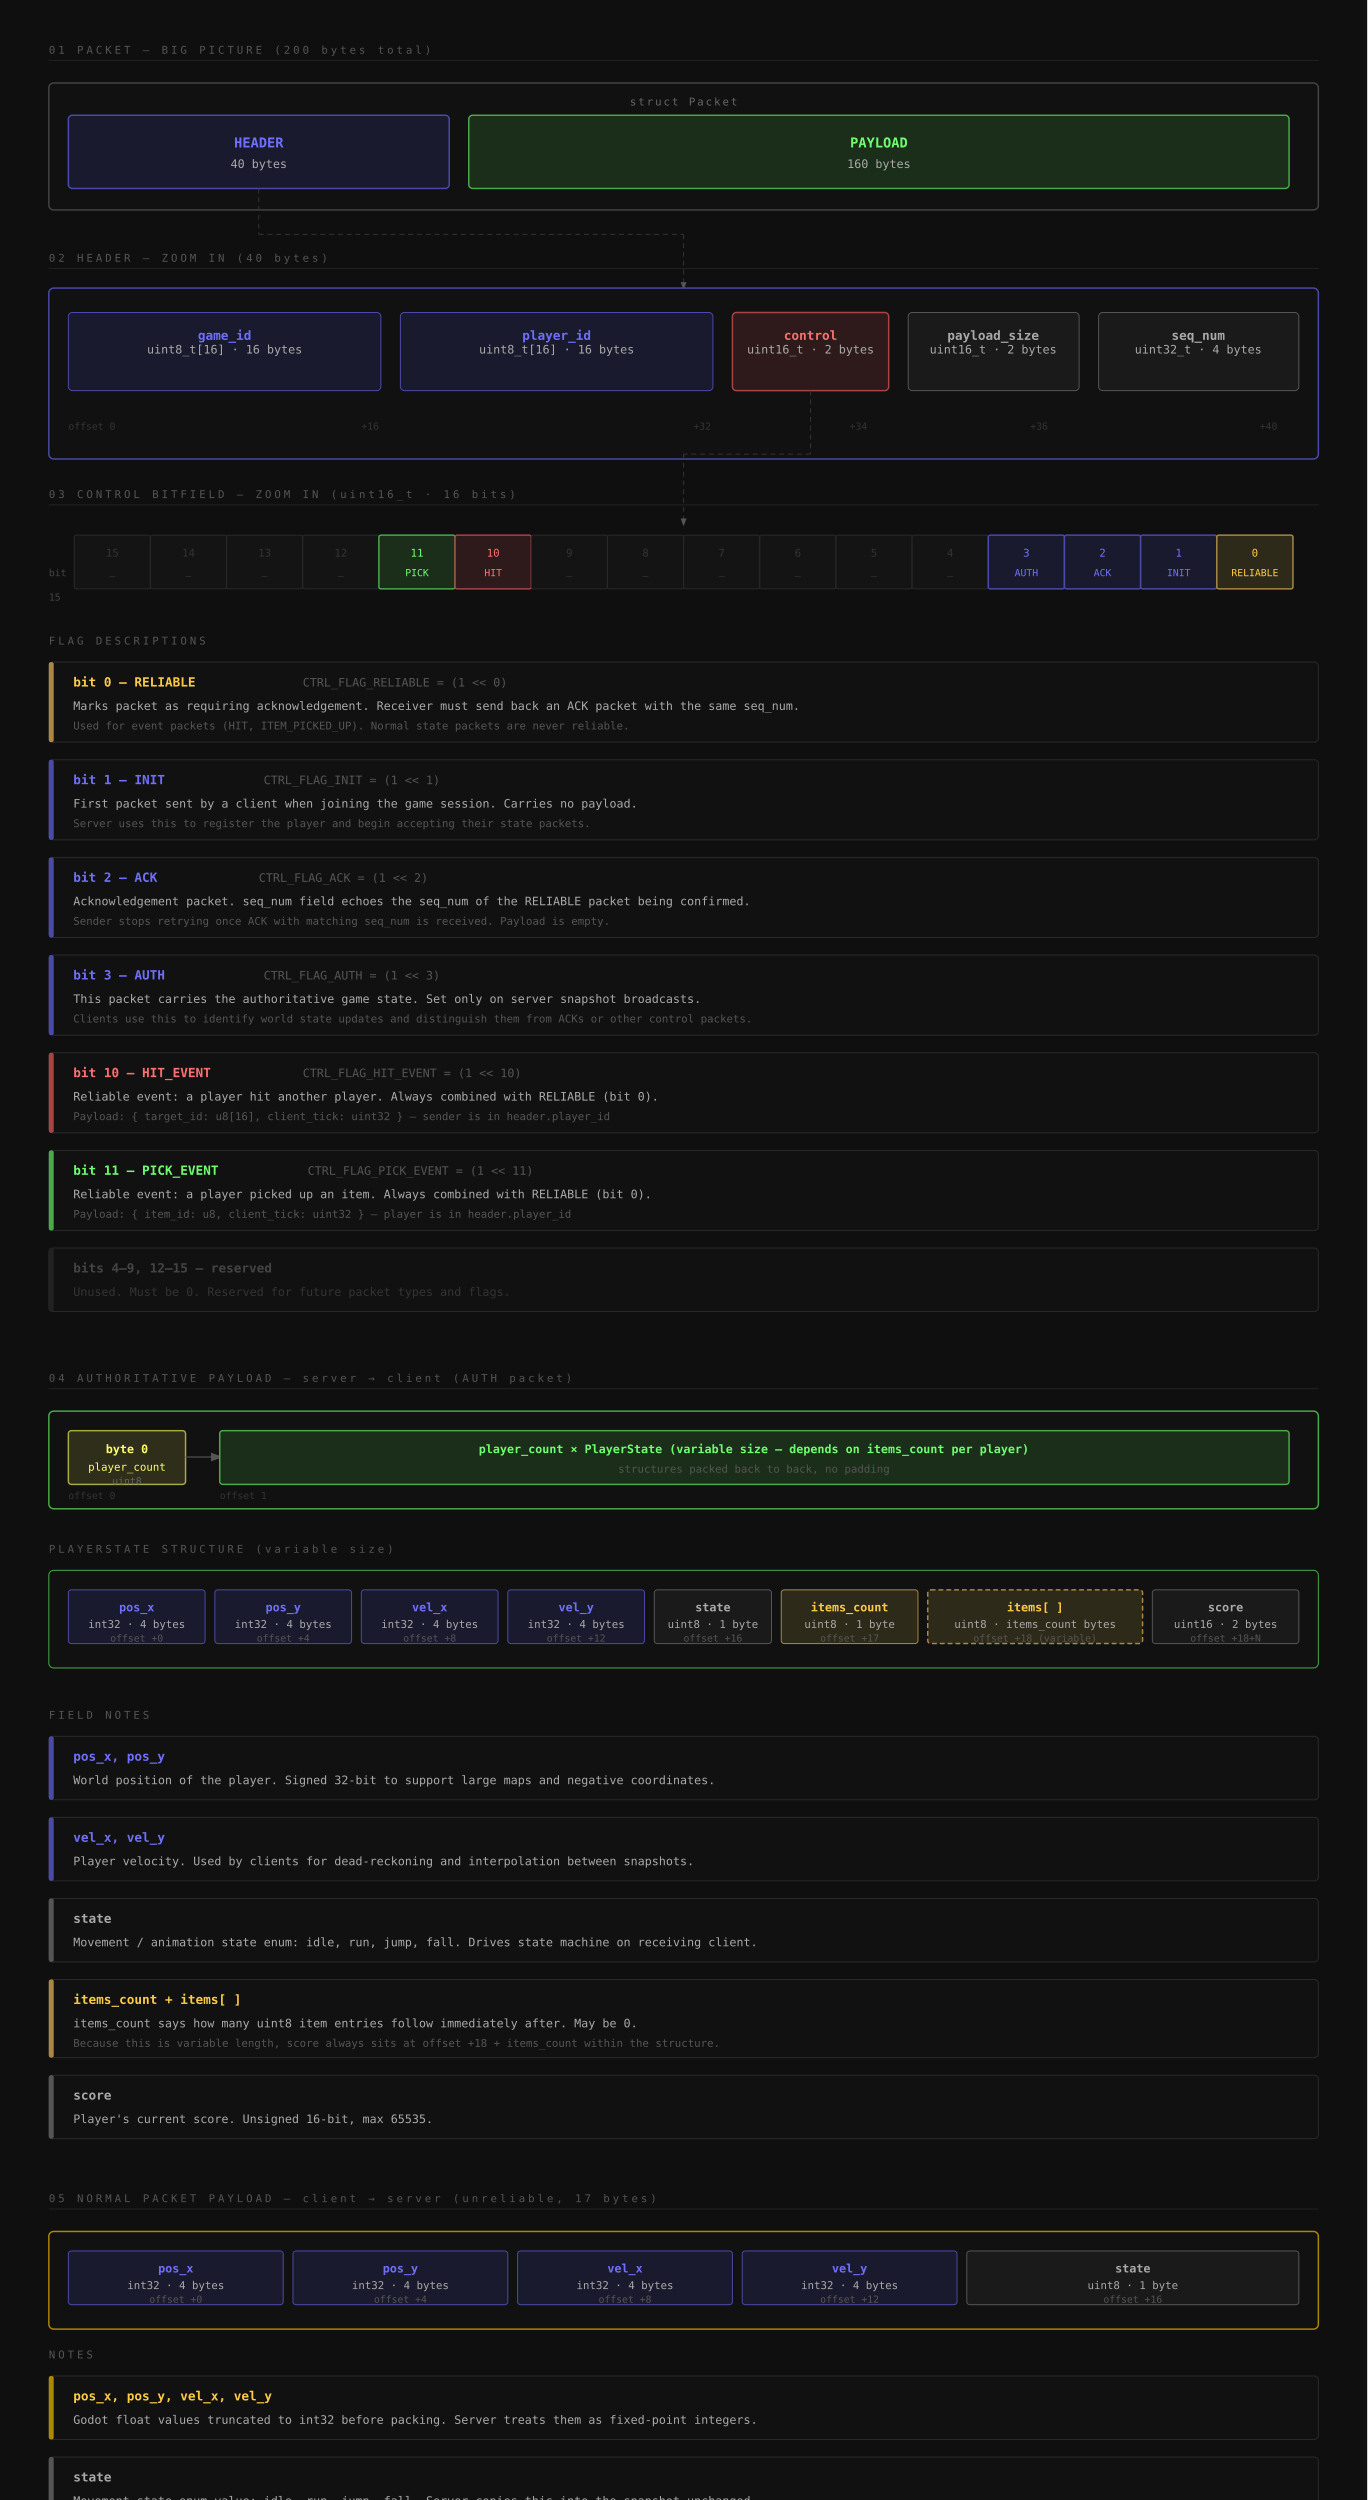
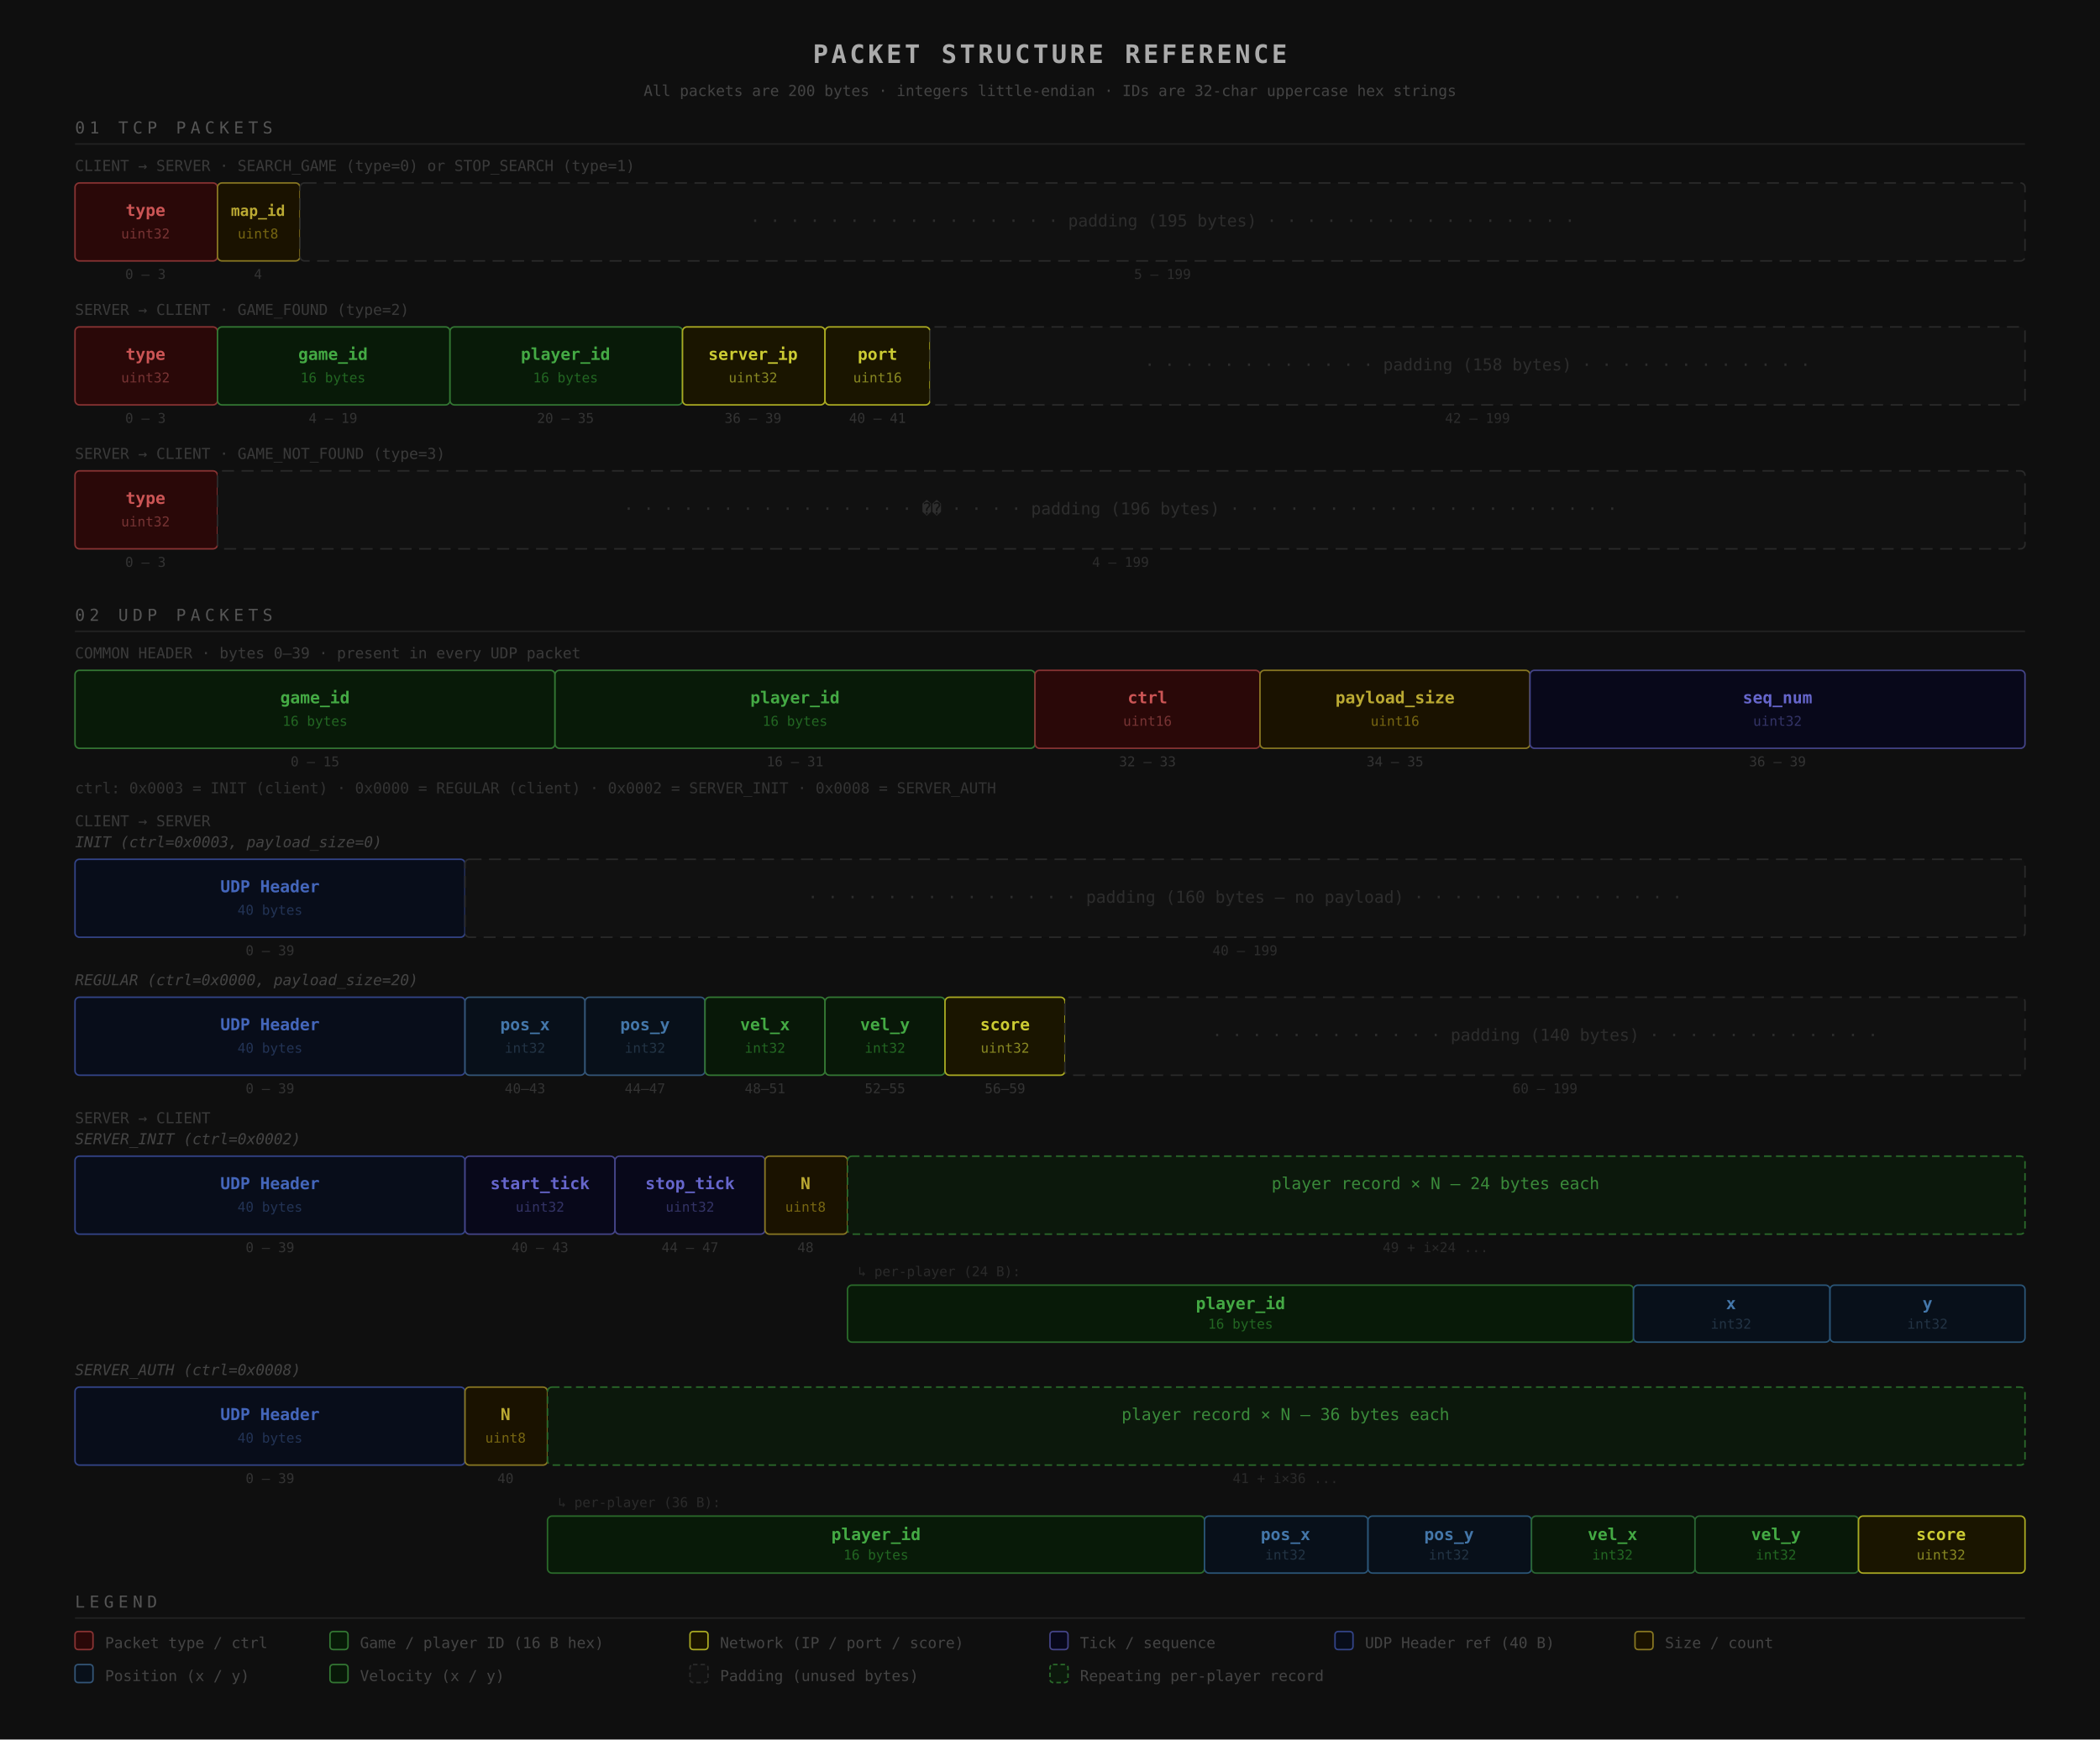
- <svg xmlns="http://www.w3.org/2000/svg" viewBox="0 0 1400 2560" font-family="monospace" font-size="13">
-   <defs>
-     <marker id="arr" markerWidth="8" markerHeight="6" refX="6" refY="3" orient="auto">
-       <polygon points="0 0, 8 3, 0 6" fill="#555" />
-     </marker>
-     <marker id="arr-yellow" markerWidth="8" markerHeight="6" refX="6" refY="3" orient="auto">
-       <polygon points="0 0, 8 3, 0 6" fill="#ffcc44" />
-     </marker>
-     <marker id="arr-blue" markerWidth="8" markerHeight="6" refX="6" refY="3" orient="auto">
-       <polygon points="0 0, 8 3, 0 6" fill="#7070ff" />
-     </marker>
-     <marker id="arr-green" markerWidth="8" markerHeight="6" refX="6" refY="3" orient="auto">
-       <polygon points="0 0, 8 3, 0 6" fill="#70ff70" />
-     </marker>
-   </defs>
-   <rect width="1400" height="2560" fill="#0f0f0f" />
-   <text x="50" y="55" fill="#555" font-size="11" letter-spacing="3">01  PACKET  —  BIG PICTURE  (200 bytes total)</text>
-   <line x1="50" y1="62" x2="1350" y2="62" stroke="#222" stroke-width="1" />
-   <rect x="50" y="85" width="1300" height="130" rx="5" fill="#111" stroke="#444" stroke-width="1.5" />
-   <text x="700" y="108" fill="#666" font-size="11" letter-spacing="2" text-anchor="middle">struct Packet</text>
-   <rect x="70" y="118" width="390" height="75" rx="4" fill="#1a1a2e" stroke="#4a4aaa" stroke-width="1.5" />
-   <text x="265" y="151" fill="#7070ff" font-size="14" font-weight="bold" text-anchor="middle">HEADER</text>
-   <text x="265" y="172" fill="#aaa" font-size="12" text-anchor="middle">40 bytes</text>
-   <rect x="480" y="118" width="840" height="75" rx="4" fill="#1a2e1a" stroke="#4aaa4a" stroke-width="1.5" />
-   <text x="900" y="151" fill="#70ff70" font-size="14" font-weight="bold" text-anchor="middle">PAYLOAD</text>
-   <text x="900" y="172" fill="#aaa" font-size="12" text-anchor="middle">160 bytes</text>
-   <text x="50" y="268" fill="#555" font-size="11" letter-spacing="3">02  HEADER  —  ZOOM IN  (40 bytes)</text>
-   <line x1="50" y1="275" x2="1350" y2="275" stroke="#222" stroke-width="1" />
-   <line x1="265" y1="193" x2="265" y2="240" stroke="#333" stroke-width="1" stroke-dasharray="5,4" />
-   <line x1="265" y1="240" x2="700" y2="240" stroke="#333" stroke-width="1" stroke-dasharray="5,4" />
-   <line x1="700" y1="240" x2="700" y2="295" stroke="#333" stroke-width="1" stroke-dasharray="5,4" marker-end="url(#arr)" />
-   <rect x="50" y="295" width="1300" height="175" rx="5" fill="#111" stroke="#4a4aaa" stroke-width="1.5" />
-   <rect x="70" y="320" width="320" height="80" rx="4" fill="#1a1a2e" stroke="#4a4aaa" stroke-width="1" />
-   <text x="230" y="348" fill="#7070ff" font-size="13" font-weight="bold" text-anchor="middle">game_id</text>
-   <text x="230" y="362" fill="#aaa" font-size="12" text-anchor="middle">uint8_t[16]  ·  16 bytes</text>
-   <rect x="410" y="320" width="320" height="80" rx="4" fill="#1a1a2e" stroke="#4a4aaa" stroke-width="1" />
-   <text x="570" y="348" fill="#7070ff" font-size="13" font-weight="bold" text-anchor="middle">player_id</text>
-   <text x="570" y="362" fill="#aaa" font-size="12" text-anchor="middle">uint8_t[16]  ·  16 bytes</text>
-   <rect x="750" y="320" width="160" height="80" rx="4" fill="#2e1a1a" stroke="#aa4444" stroke-width="1.5" />
-   <text x="830" y="348" fill="#ff7070" font-size="13" font-weight="bold" text-anchor="middle">control</text>
-   <text x="830" y="362" fill="#aaa" font-size="12" text-anchor="middle">uint16_t  ·  2 bytes</text>
-   <rect x="930" y="320" width="175" height="80" rx="4" fill="#1a1a1a" stroke="#555" stroke-width="1" />
-   <text x="1017" y="348" fill="#aaa" font-size="13" font-weight="bold" text-anchor="middle">payload_size</text>
-   <text x="1017" y="362" fill="#aaa" font-size="12" text-anchor="middle">uint16_t  ·  2 bytes</text>
-   <rect x="1125" y="320" width="205" height="80" rx="4" fill="#1a1a1a" stroke="#555" stroke-width="1" />
-   <text x="1227" y="348" fill="#aaa" font-size="13" font-weight="bold" text-anchor="middle">seq_num</text>
-   <text x="1227" y="362" fill="#aaa" font-size="12" text-anchor="middle">uint32_t  ·  4 bytes</text>
-   <text x="70" y="440" fill="#333" font-size="10">offset 0</text>
-   <text x="370" y="440" fill="#333" font-size="10">+16</text>
-   <text x="710" y="440" fill="#333" font-size="10">+32</text>
-   <text x="870" y="440" fill="#333" font-size="10">+34</text>
-   <text x="1055" y="440" fill="#333" font-size="10">+36</text>
-   <text x="1290" y="440" fill="#333" font-size="10">+40</text>
-   <text x="50" y="510" fill="#555" font-size="11" letter-spacing="3">03  CONTROL BITFIELD  —  ZOOM IN  (uint16_t  ·  16 bits)</text>
-   <line x1="50" y1="517" x2="1350" y2="517" stroke="#222" stroke-width="1" />
-   <line x1="830" y1="400" x2="830" y2="465" stroke="#333" stroke-width="1" stroke-dasharray="5,4" />
-   <line x1="830" y1="465" x2="700" y2="465" stroke="#333" stroke-width="1" stroke-dasharray="5,4" />
-   <line x1="700" y1="465" x2="700" y2="537" stroke="#333" stroke-width="1" stroke-dasharray="5,4" marker-end="url(#arr)" />
-   <text x="50" y="590" fill="#444" font-size="10">bit</text>
-   <text x="50" y="615" fill="#444" font-size="10">15</text>
-   <rect x="76" y="548" width="78" height="55" rx="2" fill="#141414" stroke="#2a2a2a" stroke-width="1" />
-   <rect x="154" y="548" width="78" height="55" rx="2" fill="#141414" stroke="#2a2a2a" stroke-width="1" />
-   <rect x="232" y="548" width="78" height="55" rx="2" fill="#141414" stroke="#2a2a2a" stroke-width="1" />
-   <rect x="310" y="548" width="78" height="55" rx="2" fill="#141414" stroke="#2a2a2a" stroke-width="1" />
-   <text x="115" y="570" fill="#333" font-size="11" text-anchor="middle">15</text>
-   <text x="193" y="570" fill="#333" font-size="11" text-anchor="middle">14</text>
-   <text x="271" y="570" fill="#333" font-size="11" text-anchor="middle">13</text>
-   <text x="349" y="570" fill="#333" font-size="11" text-anchor="middle">12</text>
-   <text x="115" y="593" fill="#333" font-size="10" text-anchor="middle">—</text>
-   <text x="193" y="593" fill="#333" font-size="10" text-anchor="middle">—</text>
-   <text x="271" y="593" fill="#333" font-size="10" text-anchor="middle">—</text>
-   <text x="349" y="593" fill="#333" font-size="10" text-anchor="middle">—</text>
-   <rect x="388" y="548" width="78" height="55" rx="2" fill="#1a2e1a" stroke="#4aaa4a" stroke-width="1.5" />
-   <text x="427" y="570" fill="#70ff70" font-size="11" text-anchor="middle">11</text>
-   <text x="427" y="590" fill="#70ff70" font-size="10" text-anchor="middle">PICK</text>
-   <rect x="466" y="548" width="78" height="55" rx="2" fill="#2e1a1a" stroke="#aa4444" stroke-width="1.5" />
-   <text x="505" y="570" fill="#ff7070" font-size="11" text-anchor="middle">10</text>
-   <text x="505" y="590" fill="#ff7070" font-size="10" text-anchor="middle">HIT</text>
-   <rect x="544" y="548" width="78" height="55" rx="2" fill="#141414" stroke="#2a2a2a" stroke-width="1" />
-   <rect x="622" y="548" width="78" height="55" rx="2" fill="#141414" stroke="#2a2a2a" stroke-width="1" />
-   <rect x="700" y="548" width="78" height="55" rx="2" fill="#141414" stroke="#2a2a2a" stroke-width="1" />
-   <rect x="778" y="548" width="78" height="55" rx="2" fill="#141414" stroke="#2a2a2a" stroke-width="1" />
-   <rect x="856" y="548" width="78" height="55" rx="2" fill="#141414" stroke="#2a2a2a" stroke-width="1" />
-   <rect x="934" y="548" width="78" height="55" rx="2" fill="#141414" stroke="#2a2a2a" stroke-width="1" />
-   <text x="583" y="570" fill="#333" font-size="11" text-anchor="middle">9</text>
-   <text x="661" y="570" fill="#333" font-size="11" text-anchor="middle">8</text>
-   <text x="739" y="570" fill="#333" font-size="11" text-anchor="middle">7</text>
-   <text x="817" y="570" fill="#333" font-size="11" text-anchor="middle">6</text>
-   <text x="895" y="570" fill="#333" font-size="11" text-anchor="middle">5</text>
-   <text x="973" y="570" fill="#333" font-size="11" text-anchor="middle">4</text>
-   <text x="583" y="593" fill="#333" font-size="10" text-anchor="middle">—</text>
-   <text x="661" y="593" fill="#333" font-size="10" text-anchor="middle">—</text>
-   <text x="739" y="593" fill="#333" font-size="10" text-anchor="middle">—</text>
-   <text x="817" y="593" fill="#333" font-size="10" text-anchor="middle">—</text>
-   <text x="895" y="593" fill="#333" font-size="10" text-anchor="middle">—</text>
-   <text x="973" y="593" fill="#333" font-size="10" text-anchor="middle">—</text>
-   <rect x="1012" y="548" width="78" height="55" rx="2" fill="#1a1a2e" stroke="#4a4aaa" stroke-width="1.5" />
-   <text x="1051" y="570" fill="#7070ff" font-size="11" text-anchor="middle">3</text>
-   <text x="1051" y="590" fill="#7070ff" font-size="10" text-anchor="middle">AUTH</text>
-   <rect x="1090" y="548" width="78" height="55" rx="2" fill="#1a1a2e" stroke="#4a4aaa" stroke-width="1.5" />
-   <text x="1129" y="570" fill="#7070ff" font-size="11" text-anchor="middle">2</text>
-   <text x="1129" y="590" fill="#7070ff" font-size="10" text-anchor="middle">ACK</text>
-   <rect x="1168" y="548" width="78" height="55" rx="2" fill="#1a1a2e" stroke="#4a4aaa" stroke-width="1.5" />
-   <text x="1207" y="570" fill="#7070ff" font-size="11" text-anchor="middle">1</text>
-   <text x="1207" y="590" fill="#7070ff" font-size="10" text-anchor="middle">INIT</text>
-   <rect x="1246" y="548" width="78" height="55" rx="2" fill="#2e2a1a" stroke="#aa8844" stroke-width="1.5" />
-   <text x="1285" y="570" fill="#ffcc44" font-size="11" text-anchor="middle">0</text>
-   <text x="1285" y="590" fill="#ffcc44" font-size="10" text-anchor="middle">RELIABLE</text>
-   <text x="50" y="660" fill="#555" font-size="11" letter-spacing="3">     FLAG DESCRIPTIONS</text>
-   <rect x="50" y="678" width="1300" height="82" rx="4" fill="#111" stroke="#2a2a2a" stroke-width="1" />
-   <rect x="50" y="678" width="5" height="82" rx="2" fill="#aa8844" />
-   <text x="75" y="703" fill="#ffcc44" font-size="13" font-weight="bold">bit 0  —  RELIABLE</text>
-   <text x="310" y="703" fill="#555" font-size="12">CTRL_FLAG_RELIABLE  =  (1 &lt;&lt; 0)</text>
-   <text x="75" y="727" fill="#aaa" font-size="12">Marks packet as requiring acknowledgement. Receiver must send back an ACK packet with the same seq_num.</text>
-   <text x="75" y="747" fill="#555" font-size="11">Used for event packets (HIT, ITEM_PICKED_UP). Normal state packets are never reliable.</text>
-   <rect x="50" y="778" width="1300" height="82" rx="4" fill="#111" stroke="#2a2a2a" stroke-width="1" />
-   <rect x="50" y="778" width="5" height="82" rx="2" fill="#4a4aaa" />
-   <text x="75" y="803" fill="#7070ff" font-size="13" font-weight="bold">bit 1  —  INIT</text>
-   <text x="270" y="803" fill="#555" font-size="12">CTRL_FLAG_INIT  =  (1 &lt;&lt; 1)</text>
-   <text x="75" y="827" fill="#aaa" font-size="12">First packet sent by a client when joining the game session. Carries no payload.</text>
-   <text x="75" y="847" fill="#555" font-size="11">Server uses this to register the player and begin accepting their state packets.</text>
-   <rect x="50" y="878" width="1300" height="82" rx="4" fill="#111" stroke="#2a2a2a" stroke-width="1" />
-   <rect x="50" y="878" width="5" height="82" rx="2" fill="#4a4aaa" />
-   <text x="75" y="903" fill="#7070ff" font-size="13" font-weight="bold">bit 2  —  ACK</text>
-   <text x="265" y="903" fill="#555" font-size="12">CTRL_FLAG_ACK  =  (1 &lt;&lt; 2)</text>
-   <text x="75" y="927" fill="#aaa" font-size="12">Acknowledgement packet. seq_num field echoes the seq_num of the RELIABLE packet being confirmed.</text>
-   <text x="75" y="947" fill="#555" font-size="11">Sender stops retrying once ACK with matching seq_num is received. Payload is empty.</text>
-   <rect x="50" y="978" width="1300" height="82" rx="4" fill="#111" stroke="#2a2a2a" stroke-width="1" />
-   <rect x="50" y="978" width="5" height="82" rx="2" fill="#4a4aaa" />
-   <text x="75" y="1003" fill="#7070ff" font-size="13" font-weight="bold">bit 3  —  AUTH</text>
-   <text x="270" y="1003" fill="#555" font-size="12">CTRL_FLAG_AUTH  =  (1 &lt;&lt; 3)</text>
-   <text x="75" y="1027" fill="#aaa" font-size="12">This packet carries the authoritative game state. Set only on server snapshot broadcasts.</text>
-   <text x="75" y="1047" fill="#555" font-size="11">Clients use this to identify world state updates and distinguish them from ACKs or other control packets.</text>
-   <rect x="50" y="1078" width="1300" height="82" rx="4" fill="#111" stroke="#2a2a2a" stroke-width="1" />
-   <rect x="50" y="1078" width="5" height="82" rx="2" fill="#aa4444" />
-   <text x="75" y="1103" fill="#ff7070" font-size="13" font-weight="bold">bit 10  —  HIT_EVENT</text>
-   <text x="310" y="1103" fill="#555" font-size="12">CTRL_FLAG_HIT_EVENT  =  (1 &lt;&lt; 10)</text>
-   <text x="75" y="1127" fill="#aaa" font-size="12">Reliable event: a player hit another player. Always combined with RELIABLE (bit 0).</text>
-   <text x="75" y="1147" fill="#555" font-size="11">Payload: { target_id: u8[16],  client_tick: uint32 }  —  sender is in header.player_id</text>
-   <rect x="50" y="1178" width="1300" height="82" rx="4" fill="#111" stroke="#2a2a2a" stroke-width="1" />
-   <rect x="50" y="1178" width="5" height="82" rx="2" fill="#4aaa4a" />
-   <text x="75" y="1203" fill="#70ff70" font-size="13" font-weight="bold">bit 11  —  PICK_EVENT</text>
-   <text x="315" y="1203" fill="#555" font-size="12">CTRL_FLAG_PICK_EVENT  =  (1 &lt;&lt; 11)</text>
-   <text x="75" y="1227" fill="#aaa" font-size="12">Reliable event: a player picked up an item. Always combined with RELIABLE (bit 0).</text>
-   <text x="75" y="1247" fill="#555" font-size="11">Payload: { item_id: u8,  client_tick: uint32 }  —  player is in header.player_id</text>
-   <rect x="50" y="1278" width="1300" height="65" rx="4" fill="#111" stroke="#2a2a2a" stroke-width="1" />
-   <rect x="50" y="1278" width="5" height="65" rx="2" fill="#222" />
-   <text x="75" y="1303" fill="#444" font-size="13" font-weight="bold">bits 4–9,  12–15  —  reserved</text>
-   <text x="75" y="1327" fill="#333" font-size="12">Unused. Must be 0. Reserved for future packet types and flags.</text>
-   <text x="50" y="1415" fill="#555" font-size="11" letter-spacing="3">04  AUTHORITATIVE PAYLOAD  —  server → client  (AUTH packet)</text>
-   <line x1="50" y1="1422" x2="1350" y2="1422" stroke="#222" stroke-width="1" />
-   <rect x="50" y="1445" width="1300" height="100" rx="5" fill="#111" stroke="#4aaa4a" stroke-width="1.5" />
-   <rect x="70" y="1465" width="120" height="55" rx="3" fill="#2e2e1a" stroke="#aaaa44" stroke-width="1.5" />
-   <text x="130" y="1488" fill="#ffff70" font-size="12" font-weight="bold" text-anchor="middle">byte 0</text>
-   <text x="130" y="1506" fill="#ffff70" font-size="11" text-anchor="middle">player_count</text>
-   <text x="130" y="1520" fill="#666" font-size="10" text-anchor="middle">uint8</text>
-   <line x1="190" y1="1492" x2="225" y2="1492" stroke="#444" stroke-width="1.5" marker-end="url(#arr)" />
-   <rect x="225" y="1465" width="1095" height="55" rx="3" fill="#1a2e1a" stroke="#4aaa4a" stroke-width="1.5" />
-   <text x="772" y="1488" fill="#70ff70" font-size="12" font-weight="bold" text-anchor="middle">player_count  ×  PlayerState  (variable size — depends on items_count per player)</text>
-   <text x="772" y="1508" fill="#555" font-size="11" text-anchor="middle">structures packed back to back, no padding</text>
-   <text x="70" y="1535" fill="#333" font-size="10">offset 0</text>
-   <text x="225" y="1535" fill="#333" font-size="10">offset 1</text>
-   <text x="50" y="1590" fill="#555" font-size="11" letter-spacing="3">     PLAYERSTATE STRUCTURE  (variable size)</text>
-   <rect x="50" y="1608" width="1300" height="100" rx="5" fill="#111" stroke="#4aaa4a" stroke-width="1" />
-   <rect x="70" y="1628" width="140" height="55" rx="3" fill="#1a1a2e" stroke="#4a4aaa" stroke-width="1" />
-   <text x="140" y="1650" fill="#7070ff" font-size="12" font-weight="bold" text-anchor="middle">pos_x</text>
-   <text x="140" y="1667" fill="#aaa" font-size="11" text-anchor="middle">int32  ·  4 bytes</text>
-   <text x="140" y="1681" fill="#555" font-size="10" text-anchor="middle">offset +0</text>
-   <rect x="220" y="1628" width="140" height="55" rx="3" fill="#1a1a2e" stroke="#4a4aaa" stroke-width="1" />
-   <text x="290" y="1650" fill="#7070ff" font-size="12" font-weight="bold" text-anchor="middle">pos_y</text>
-   <text x="290" y="1667" fill="#aaa" font-size="11" text-anchor="middle">int32  ·  4 bytes</text>
-   <text x="290" y="1681" fill="#555" font-size="10" text-anchor="middle">offset +4</text>
-   <rect x="370" y="1628" width="140" height="55" rx="3" fill="#1a1a2e" stroke="#4a4aaa" stroke-width="1" />
-   <text x="440" y="1650" fill="#7070ff" font-size="12" font-weight="bold" text-anchor="middle">vel_x</text>
-   <text x="440" y="1667" fill="#aaa" font-size="11" text-anchor="middle">int32  ·  4 bytes</text>
-   <text x="440" y="1681" fill="#555" font-size="10" text-anchor="middle">offset +8</text>
-   <rect x="520" y="1628" width="140" height="55" rx="3" fill="#1a1a2e" stroke="#4a4aaa" stroke-width="1" />
-   <text x="590" y="1650" fill="#7070ff" font-size="12" font-weight="bold" text-anchor="middle">vel_y</text>
-   <text x="590" y="1667" fill="#aaa" font-size="11" text-anchor="middle">int32  ·  4 bytes</text>
-   <text x="590" y="1681" fill="#555" font-size="10" text-anchor="middle">offset +12</text>
-   <rect x="670" y="1628" width="120" height="55" rx="3" fill="#1a1a1a" stroke="#555" stroke-width="1" />
-   <text x="730" y="1650" fill="#aaa" font-size="12" font-weight="bold" text-anchor="middle">state</text>
-   <text x="730" y="1667" fill="#aaa" font-size="11" text-anchor="middle">uint8  ·  1 byte</text>
-   <text x="730" y="1681" fill="#555" font-size="10" text-anchor="middle">offset +16</text>
-   <rect x="800" y="1628" width="140" height="55" rx="3" fill="#2e2a1a" stroke="#aa8844" stroke-width="1" />
-   <text x="870" y="1650" fill="#ffcc44" font-size="12" font-weight="bold" text-anchor="middle">items_count</text>
-   <text x="870" y="1667" fill="#aaa" font-size="11" text-anchor="middle">uint8  ·  1 byte</text>
-   <text x="870" y="1681" fill="#555" font-size="10" text-anchor="middle">offset +17</text>
-   <rect x="950" y="1628" width="220" height="55" rx="3" fill="#2e2a1a" stroke="#aa8844" stroke-width="1.5" stroke-dasharray="5,3" />
-   <text x="1060" y="1650" fill="#ffcc44" font-size="12" font-weight="bold" text-anchor="middle">items[ ]</text>
-   <text x="1060" y="1667" fill="#aaa" font-size="11" text-anchor="middle">uint8  ·  items_count bytes</text>
-   <text x="1060" y="1681" fill="#555" font-size="10" text-anchor="middle">offset +18  (variable)</text>
-   <rect x="1180" y="1628" width="150" height="55" rx="3" fill="#1a1a1a" stroke="#555" stroke-width="1" />
-   <text x="1255" y="1650" fill="#aaa" font-size="12" font-weight="bold" text-anchor="middle">score</text>
-   <text x="1255" y="1667" fill="#aaa" font-size="11" text-anchor="middle">uint16  ·  2 bytes</text>
-   <text x="1255" y="1681" fill="#555" font-size="10" text-anchor="middle">offset +18+N</text>
-   <text x="50" y="1760" fill="#555" font-size="11" letter-spacing="3">     FIELD NOTES</text>
-   <rect x="50" y="1778" width="1300" height="65" rx="4" fill="#111" stroke="#2a2a2a" stroke-width="1" />
-   <rect x="50" y="1778" width="5" height="65" rx="2" fill="#4a4aaa" />
-   <text x="75" y="1803" fill="#7070ff" font-size="13" font-weight="bold">pos_x,  pos_y</text>
-   <text x="75" y="1827" fill="#aaa" font-size="12">World position of the player. Signed 32-bit to support large maps and negative coordinates.</text>
-   <text x="75" y="1833" fill="#555" font-size="0">.</text>
-   <rect x="50" y="1861" width="1300" height="65" rx="4" fill="#111" stroke="#2a2a2a" stroke-width="1" />
-   <rect x="50" y="1861" width="5" height="65" rx="2" fill="#4a4aaa" />
-   <text x="75" y="1886" fill="#7070ff" font-size="13" font-weight="bold">vel_x,  vel_y</text>
-   <text x="75" y="1910" fill="#aaa" font-size="12">Player velocity. Used by clients for dead-reckoning and interpolation between snapshots.</text>
-   <rect x="50" y="1944" width="1300" height="65" rx="4" fill="#111" stroke="#2a2a2a" stroke-width="1" />
-   <rect x="50" y="1944" width="5" height="65" rx="2" fill="#555" />
-   <text x="75" y="1969" fill="#aaa" font-size="13" font-weight="bold">state</text>
-   <text x="75" y="1993" fill="#aaa" font-size="12">Movement / animation state enum: idle, run, jump, fall. Drives state machine on receiving client.</text>
-   <rect x="50" y="2027" width="1300" height="80" rx="4" fill="#111" stroke="#2a2a2a" stroke-width="1" />
-   <rect x="50" y="2027" width="5" height="80" rx="2" fill="#aa8844" />
-   <text x="75" y="2052" fill="#ffcc44" font-size="13" font-weight="bold">items_count  +  items[ ]</text>
-   <text x="75" y="2076" fill="#aaa" font-size="12">items_count says how many uint8 item entries follow immediately after. May be 0.</text>
-   <text x="75" y="2096" fill="#555" font-size="11">Because this is variable length, score always sits at offset  +18 + items_count  within the structure.</text>
-   <rect x="50" y="2125" width="1300" height="65" rx="4" fill="#111" stroke="#2a2a2a" stroke-width="1" />
-   <rect x="50" y="2125" width="5" height="65" rx="2" fill="#555" />
-   <text x="75" y="2150" fill="#aaa" font-size="13" font-weight="bold">score</text>
-   <text x="75" y="2174" fill="#aaa" font-size="12">Player's current score. Unsigned 16-bit, max 65535.</text>
-   <text x="50" y="2255" fill="#555" font-size="11" letter-spacing="3">05  NORMAL PACKET PAYLOAD  —  client → server  (unreliable, 17 bytes)</text>
-   <line x1="50" y1="2262" x2="1350" y2="2262" stroke="#222" stroke-width="1" />
-   <rect x="50" y="2285" width="1300" height="100" rx="5" fill="#111" stroke="#aa8800" stroke-width="1.5" />
-   <rect x="70" y="2305" width="220" height="55" rx="3" fill="#1a1a2e" stroke="#4a4aaa" stroke-width="1" />
-   <text x="180" y="2327" fill="#7070ff" font-size="12" font-weight="bold" text-anchor="middle">pos_x</text>
-   <text x="180" y="2344" fill="#aaa" font-size="11" text-anchor="middle">int32  ·  4 bytes</text>
-   <text x="180" y="2358" fill="#555" font-size="10" text-anchor="middle">offset +0</text>
-   <rect x="300" y="2305" width="220" height="55" rx="3" fill="#1a1a2e" stroke="#4a4aaa" stroke-width="1" />
-   <text x="410" y="2327" fill="#7070ff" font-size="12" font-weight="bold" text-anchor="middle">pos_y</text>
-   <text x="410" y="2344" fill="#aaa" font-size="11" text-anchor="middle">int32  ·  4 bytes</text>
-   <text x="410" y="2358" fill="#555" font-size="10" text-anchor="middle">offset +4</text>
-   <rect x="530" y="2305" width="220" height="55" rx="3" fill="#1a1a2e" stroke="#4a4aaa" stroke-width="1" />
-   <text x="640" y="2327" fill="#7070ff" font-size="12" font-weight="bold" text-anchor="middle">vel_x</text>
-   <text x="640" y="2344" fill="#aaa" font-size="11" text-anchor="middle">int32  ·  4 bytes</text>
-   <text x="640" y="2358" fill="#555" font-size="10" text-anchor="middle">offset +8</text>
-   <rect x="760" y="2305" width="220" height="55" rx="3" fill="#1a1a2e" stroke="#4a4aaa" stroke-width="1" />
-   <text x="870" y="2327" fill="#7070ff" font-size="12" font-weight="bold" text-anchor="middle">vel_y</text>
-   <text x="870" y="2344" fill="#aaa" font-size="11" text-anchor="middle">int32  ·  4 bytes</text>
-   <text x="870" y="2358" fill="#555" font-size="10" text-anchor="middle">offset +12</text>
-   <rect x="990" y="2305" width="340" height="55" rx="3" fill="#1a1a1a" stroke="#555" stroke-width="1" />
-   <text x="1160" y="2327" fill="#aaa" font-size="12" font-weight="bold" text-anchor="middle">state</text>
-   <text x="1160" y="2344" fill="#aaa" font-size="11" text-anchor="middle">uint8  ·  1 byte</text>
-   <text x="1160" y="2358" fill="#555" font-size="10" text-anchor="middle">offset +16</text>
-   <text x="50" y="2415" fill="#555" font-size="11" letter-spacing="3">     NOTES</text>
-   <rect x="50" y="2433" width="1300" height="65" rx="4" fill="#111" stroke="#2a2a2a" stroke-width="1" />
-   <rect x="50" y="2433" width="5" height="65" rx="2" fill="#aa8800" />
-   <text x="75" y="2458" fill="#ffcc44" font-size="13" font-weight="bold">pos_x,  pos_y,  vel_x,  vel_y</text>
-   <text x="75" y="2482" fill="#aaa" font-size="12">Godot float values truncated to int32 before packing. Server treats them as fixed-point integers.</text>
-   <rect x="50" y="2516" width="1300" height="65" rx="4" fill="#111" stroke="#2a2a2a" stroke-width="1" />
-   <rect x="50" y="2516" width="5" height="65" rx="2" fill="#555" />
-   <text x="75" y="2541" fill="#aaa" font-size="13" font-weight="bold">state</text>
-   <text x="75" y="2565" fill="#aaa" font-size="12">Movement state enum value: idle, run, jump, fall. Server copies this into the snapshot unchanged.</text>
+ <svg xmlns="http://www.w3.org/2000/svg" viewBox="0 0 1400 1160" font-family="monospace" font-size="13">
+   <rect width="1400" height="1160" fill="#0f0f0f" />
+   <text x="700" y="42" fill="#aaa" font-size="17" font-weight="bold" text-anchor="middle" letter-spacing="2">PACKET STRUCTURE REFERENCE</text>
+   <text x="700" y="64" fill="#444" font-size="10" text-anchor="middle">All packets are 200 bytes  ·  integers little-endian  ·  IDs are 32-char uppercase hex strings</text>
+   <text x="50" y="89" fill="#555" font-size="11" letter-spacing="3">01  TCP PACKETS</text>
+   <line x1="50" y1="96" x2="1350" y2="96" stroke="#222" stroke-width="1" />
+   <text x="50" y="114" fill="#3a3a3a" font-size="10">CLIENT → SERVER  ·  SEARCH_GAME (type=0) or STOP_SEARCH (type=1)</text>
+   <rect x="50" y="122" width="95" height="52" rx="3" fill="#2a0808" stroke="#883333" stroke-width="1" />
+   <text x="97" y="144" fill="#cc5555" font-size="11" font-weight="bold" text-anchor="middle">type</text>
+   <text x="97" y="159" fill="#773333" font-size="9" text-anchor="middle">uint32</text>
+   <text x="97" y="186" fill="#333" font-size="9" text-anchor="middle">0 – 3</text>
+   <rect x="145" y="122" width="55" height="52" rx="3" fill="#1a1200" stroke="#887722" stroke-width="1" />
+   <text x="172" y="144" fill="#bbaa33" font-size="10" font-weight="bold" text-anchor="middle">map_id</text>
+   <text x="172" y="159" fill="#776611" font-size="9" text-anchor="middle">uint8</text>
+   <text x="172" y="186" fill="#333" font-size="9" text-anchor="middle">4</text>
+   <rect x="200" y="122" width="1150" height="52" rx="3" fill="#111" stroke="#2a2a2a" stroke-width="1" stroke-dasharray="8,5" />
+   <text x="775" y="151" fill="#2d2d2d" font-size="11" text-anchor="middle">· · · · · · · · · · · · · · · · padding (195 bytes) · · · · · · · · · · · · · · · ·</text>
+   <text x="775" y="186" fill="#2d2d2d" font-size="9" text-anchor="middle">5 – 199</text>
+   <text x="50" y="210" fill="#3a3a3a" font-size="10">SERVER → CLIENT  ·  GAME_FOUND (type=2)</text>
+   <rect x="50" y="218" width="95" height="52" rx="3" fill="#2a0808" stroke="#883333" stroke-width="1" />
+   <text x="97" y="240" fill="#cc5555" font-size="11" font-weight="bold" text-anchor="middle">type</text>
+   <text x="97" y="255" fill="#773333" font-size="9" text-anchor="middle">uint32</text>
+   <text x="97" y="282" fill="#333" font-size="9" text-anchor="middle">0 – 3</text>
+   <rect x="145" y="218" width="155" height="52" rx="3" fill="#081a08" stroke="#337733" stroke-width="1" />
+   <text x="222" y="240" fill="#44aa44" font-size="11" font-weight="bold" text-anchor="middle">game_id</text>
+   <text x="222" y="255" fill="#226622" font-size="9" text-anchor="middle">16 bytes</text>
+   <text x="222" y="282" fill="#333" font-size="9" text-anchor="middle">4 – 19</text>
+   <rect x="300" y="218" width="155" height="52" rx="3" fill="#081a08" stroke="#337733" stroke-width="1" />
+   <text x="377" y="240" fill="#44aa44" font-size="11" font-weight="bold" text-anchor="middle">player_id</text>
+   <text x="377" y="255" fill="#226622" font-size="9" text-anchor="middle">16 bytes</text>
+   <text x="377" y="282" fill="#333" font-size="9" text-anchor="middle">20 – 35</text>
+   <rect x="455" y="218" width="95" height="52" rx="3" fill="#1a1500" stroke="#aaaa22" stroke-width="1" />
+   <text x="502" y="240" fill="#cccc33" font-size="11" font-weight="bold" text-anchor="middle">server_ip</text>
+   <text x="502" y="255" fill="#888822" font-size="9" text-anchor="middle">uint32</text>
+   <text x="502" y="282" fill="#333" font-size="9" text-anchor="middle">36 – 39</text>
+   <rect x="550" y="218" width="70" height="52" rx="3" fill="#1a1500" stroke="#aaaa22" stroke-width="1" />
+   <text x="585" y="240" fill="#cccc33" font-size="11" font-weight="bold" text-anchor="middle">port</text>
+   <text x="585" y="255" fill="#888822" font-size="9" text-anchor="middle">uint16</text>
+   <text x="585" y="282" fill="#333" font-size="9" text-anchor="middle">40 – 41</text>
+   <rect x="620" y="218" width="730" height="52" rx="3" fill="#111" stroke="#2a2a2a" stroke-width="1" stroke-dasharray="8,5" />
+   <text x="985" y="247" fill="#2d2d2d" font-size="11" text-anchor="middle">· · · · · · · · · · · · padding (158 bytes) · · · · · · · · · · · ·</text>
+   <text x="985" y="282" fill="#2d2d2d" font-size="9" text-anchor="middle">42 – 199</text>
+   <text x="50" y="306" fill="#3a3a3a" font-size="10">SERVER → CLIENT  ·  GAME_NOT_FOUND (type=3)</text>
+   <rect x="50" y="314" width="95" height="52" rx="3" fill="#2a0808" stroke="#883333" stroke-width="1" />
+   <text x="97" y="336" fill="#cc5555" font-size="11" font-weight="bold" text-anchor="middle">type</text>
+   <text x="97" y="351" fill="#773333" font-size="9" text-anchor="middle">uint32</text>
+   <text x="97" y="378" fill="#333" font-size="9" text-anchor="middle">0 – 3</text>
+   <rect x="145" y="314" width="1205" height="52" rx="3" fill="#111" stroke="#2a2a2a" stroke-width="1" stroke-dasharray="8,5" />
+   <text x="747" y="343" fill="#2d2d2d" font-size="11" text-anchor="middle">· · · · · · · · · · · · · · · �� · · · · padding (196 bytes) · · · · · · · · · · · · · · · · · · · ·</text>
+   <text x="747" y="378" fill="#2d2d2d" font-size="9" text-anchor="middle">4 – 199</text>
+   <text x="50" y="414" fill="#555" font-size="11" letter-spacing="3">02  UDP PACKETS</text>
+   <line x1="50" y1="421" x2="1350" y2="421" stroke="#222" stroke-width="1" />
+   <text x="50" y="439" fill="#3a3a3a" font-size="10">COMMON HEADER  ·  bytes 0–39  ·  present in every UDP packet</text>
+   <rect x="50" y="447" width="320" height="52" rx="3" fill="#081a08" stroke="#337733" stroke-width="1" />
+   <text x="210" y="469" fill="#44aa44" font-size="11" font-weight="bold" text-anchor="middle">game_id</text>
+   <text x="210" y="484" fill="#226622" font-size="9" text-anchor="middle">16 bytes</text>
+   <text x="210" y="511" fill="#333" font-size="9" text-anchor="middle">0 – 15</text>
+   <rect x="370" y="447" width="320" height="52" rx="3" fill="#081a08" stroke="#337733" stroke-width="1" />
+   <text x="530" y="469" fill="#44aa44" font-size="11" font-weight="bold" text-anchor="middle">player_id</text>
+   <text x="530" y="484" fill="#226622" font-size="9" text-anchor="middle">16 bytes</text>
+   <text x="530" y="511" fill="#333" font-size="9" text-anchor="middle">16 – 31</text>
+   <rect x="690" y="447" width="150" height="52" rx="3" fill="#2a0808" stroke="#883333" stroke-width="1" />
+   <text x="765" y="469" fill="#cc5555" font-size="11" font-weight="bold" text-anchor="middle">ctrl</text>
+   <text x="765" y="484" fill="#773333" font-size="9" text-anchor="middle">uint16</text>
+   <text x="765" y="511" fill="#333" font-size="9" text-anchor="middle">32 – 33</text>
+   <rect x="840" y="447" width="180" height="52" rx="3" fill="#1a1200" stroke="#887722" stroke-width="1" />
+   <text x="930" y="469" fill="#bbaa33" font-size="11" font-weight="bold" text-anchor="middle">payload_size</text>
+   <text x="930" y="484" fill="#776611" font-size="9" text-anchor="middle">uint16</text>
+   <text x="930" y="511" fill="#333" font-size="9" text-anchor="middle">34 – 35</text>
+   <rect x="1020" y="447" width="330" height="52" rx="3" fill="#08081a" stroke="#444488" stroke-width="1" />
+   <text x="1185" y="469" fill="#6666cc" font-size="11" font-weight="bold" text-anchor="middle">seq_num</text>
+   <text x="1185" y="484" fill="#333366" font-size="9" text-anchor="middle">uint32</text>
+   <text x="1185" y="511" fill="#333" font-size="9" text-anchor="middle">36 – 39</text>
+   <text x="50" y="529" fill="#333" font-size="10">ctrl:  0x0003 = INIT (client)  ·  0x0000 = REGULAR (client)  ·  0x0002 = SERVER_INIT  ·  0x0008 = SERVER_AUTH</text>
+   <text x="50" y="551" fill="#3a3a3a" font-size="10">CLIENT → SERVER</text>
+   <text x="50" y="565" fill="#444" font-size="10" font-style="italic">INIT  (ctrl=0x0003, payload_size=0)</text>
+   <rect x="50" y="573" width="260" height="52" rx="3" fill="#080d1a" stroke="#334488" stroke-width="1" />
+   <text x="180" y="595" fill="#4466bb" font-size="11" font-weight="bold" text-anchor="middle">UDP Header</text>
+   <text x="180" y="610" fill="#223355" font-size="9" text-anchor="middle">40 bytes</text>
+   <text x="180" y="637" fill="#333" font-size="9" text-anchor="middle">0 – 39</text>
+   <rect x="310" y="573" width="1040" height="52" rx="3" fill="#111" stroke="#2a2a2a" stroke-width="1" stroke-dasharray="8,5" />
+   <text x="830" y="602" fill="#2d2d2d" font-size="11" text-anchor="middle">· · · · · · · · · · · · · · padding (160 bytes — no payload) · · · · · · · · · · · · · ·</text>
+   <text x="830" y="637" fill="#2d2d2d" font-size="9" text-anchor="middle">40 – 199</text>
+   <text x="50" y="657" fill="#444" font-size="10" font-style="italic">REGULAR  (ctrl=0x0000, payload_size=20)</text>
+   <rect x="50" y="665" width="260" height="52" rx="3" fill="#080d1a" stroke="#334488" stroke-width="1" />
+   <text x="180" y="687" fill="#4466bb" font-size="11" font-weight="bold" text-anchor="middle">UDP Header</text>
+   <text x="180" y="702" fill="#223355" font-size="9" text-anchor="middle">40 bytes</text>
+   <text x="180" y="729" fill="#333" font-size="9" text-anchor="middle">0 – 39</text>
+   <rect x="310" y="665" width="80" height="52" rx="3" fill="#08101a" stroke="#335577" stroke-width="1" />
+   <text x="350" y="687" fill="#4477aa" font-size="11" font-weight="bold" text-anchor="middle">pos_x</text>
+   <text x="350" y="702" fill="#223344" font-size="9" text-anchor="middle">int32</text>
+   <text x="350" y="729" fill="#333" font-size="9" text-anchor="middle">40–43</text>
+   <rect x="390" y="665" width="80" height="52" rx="3" fill="#08101a" stroke="#335577" stroke-width="1" />
+   <text x="430" y="687" fill="#4477aa" font-size="11" font-weight="bold" text-anchor="middle">pos_y</text>
+   <text x="430" y="702" fill="#223344" font-size="9" text-anchor="middle">int32</text>
+   <text x="430" y="729" fill="#333" font-size="9" text-anchor="middle">44–47</text>
+   <rect x="470" y="665" width="80" height="52" rx="3" fill="#081808" stroke="#337733" stroke-width="1" />
+   <text x="510" y="687" fill="#44aa44" font-size="11" font-weight="bold" text-anchor="middle">vel_x</text>
+   <text x="510" y="702" fill="#226622" font-size="9" text-anchor="middle">int32</text>
+   <text x="510" y="729" fill="#333" font-size="9" text-anchor="middle">48–51</text>
+   <rect x="550" y="665" width="80" height="52" rx="3" fill="#081808" stroke="#337733" stroke-width="1" />
+   <text x="590" y="687" fill="#44aa44" font-size="11" font-weight="bold" text-anchor="middle">vel_y</text>
+   <text x="590" y="702" fill="#226622" font-size="9" text-anchor="middle">int32</text>
+   <text x="590" y="729" fill="#333" font-size="9" text-anchor="middle">52–55</text>
+   <rect x="630" y="665" width="80" height="52" rx="3" fill="#1a1500" stroke="#aaaa22" stroke-width="1" />
+   <text x="670" y="687" fill="#cccc33" font-size="11" font-weight="bold" text-anchor="middle">score</text>
+   <text x="670" y="702" fill="#888822" font-size="9" text-anchor="middle">uint32</text>
+   <text x="670" y="729" fill="#333" font-size="9" text-anchor="middle">56–59</text>
+   <rect x="710" y="665" width="640" height="52" rx="3" fill="#111" stroke="#2a2a2a" stroke-width="1" stroke-dasharray="8,5" />
+   <text x="1030" y="694" fill="#2d2d2d" font-size="11" text-anchor="middle">· · · · · · · · · · · · padding (140 bytes) · · · · · · · · · · · ·</text>
+   <text x="1030" y="729" fill="#2d2d2d" font-size="9" text-anchor="middle">60 – 199</text>
+   <text x="50" y="749" fill="#3a3a3a" font-size="10">SERVER → CLIENT</text>
+   <text x="50" y="763" fill="#444" font-size="10" font-style="italic">SERVER_INIT  (ctrl=0x0002)</text>
+   <rect x="50" y="771" width="260" height="52" rx="3" fill="#080d1a" stroke="#334488" stroke-width="1" />
+   <text x="180" y="793" fill="#4466bb" font-size="11" font-weight="bold" text-anchor="middle">UDP Header</text>
+   <text x="180" y="808" fill="#223355" font-size="9" text-anchor="middle">40 bytes</text>
+   <text x="180" y="835" fill="#333" font-size="9" text-anchor="middle">0 – 39</text>
+   <rect x="310" y="771" width="100" height="52" rx="3" fill="#08081a" stroke="#444488" stroke-width="1" />
+   <text x="360" y="793" fill="#6666cc" font-size="11" font-weight="bold" text-anchor="middle">start_tick</text>
+   <text x="360" y="808" fill="#333366" font-size="9" text-anchor="middle">uint32</text>
+   <text x="360" y="835" fill="#333" font-size="9" text-anchor="middle">40 – 43</text>
+   <rect x="410" y="771" width="100" height="52" rx="3" fill="#08081a" stroke="#444488" stroke-width="1" />
+   <text x="460" y="793" fill="#6666cc" font-size="11" font-weight="bold" text-anchor="middle">stop_tick</text>
+   <text x="460" y="808" fill="#333366" font-size="9" text-anchor="middle">uint32</text>
+   <text x="460" y="835" fill="#333" font-size="9" text-anchor="middle">44 – 47</text>
+   <rect x="510" y="771" width="55" height="52" rx="3" fill="#1a1200" stroke="#887722" stroke-width="1" />
+   <text x="537" y="793" fill="#bbaa33" font-size="11" font-weight="bold" text-anchor="middle">N</text>
+   <text x="537" y="808" fill="#776611" font-size="9" text-anchor="middle">uint8</text>
+   <text x="537" y="835" fill="#333" font-size="9" text-anchor="middle">48</text>
+   <rect x="565" y="771" width="785" height="52" rx="3" fill="#0c180c" stroke="#2a6a2a" stroke-width="1" stroke-dasharray="5,3" />
+   <text x="957" y="793" fill="#3a8a3a" font-size="11" text-anchor="middle">player record × N  —  24 bytes each</text>
+   <text x="957" y="835" fill="#2a2a2a" font-size="9" text-anchor="middle">49 + i×24  ...</text>
+   <text x="572" y="851" fill="#2a2a2a" font-size="9">↳ per-player (24 B):</text>
+   <rect x="565" y="857" width="524" height="38" rx="3" fill="#081a08" stroke="#2a6a2a" stroke-width="1" />
+   <text x="827" y="873" fill="#44aa44" font-size="11" font-weight="bold" text-anchor="middle">player_id</text>
+   <text x="827" y="886" fill="#226622" font-size="9" text-anchor="middle">16 bytes</text>
+   <rect x="1089" y="857" width="131" height="38" rx="3" fill="#08101a" stroke="#2a5577" stroke-width="1" />
+   <text x="1154" y="873" fill="#4477aa" font-size="11" font-weight="bold" text-anchor="middle">x</text>
+   <text x="1154" y="886" fill="#223344" font-size="9" text-anchor="middle">int32</text>
+   <rect x="1220" y="857" width="130" height="38" rx="3" fill="#08101a" stroke="#2a5577" stroke-width="1" />
+   <text x="1285" y="873" fill="#4477aa" font-size="11" font-weight="bold" text-anchor="middle">y</text>
+   <text x="1285" y="886" fill="#223344" font-size="9" text-anchor="middle">int32</text>
+   <text x="50" y="917" fill="#444" font-size="10" font-style="italic">SERVER_AUTH  (ctrl=0x0008)</text>
+   <rect x="50" y="925" width="260" height="52" rx="3" fill="#080d1a" stroke="#334488" stroke-width="1" />
+   <text x="180" y="947" fill="#4466bb" font-size="11" font-weight="bold" text-anchor="middle">UDP Header</text>
+   <text x="180" y="962" fill="#223355" font-size="9" text-anchor="middle">40 bytes</text>
+   <text x="180" y="989" fill="#333" font-size="9" text-anchor="middle">0 – 39</text>
+   <rect x="310" y="925" width="55" height="52" rx="3" fill="#1a1200" stroke="#887722" stroke-width="1" />
+   <text x="337" y="947" fill="#bbaa33" font-size="11" font-weight="bold" text-anchor="middle">N</text>
+   <text x="337" y="962" fill="#776611" font-size="9" text-anchor="middle">uint8</text>
+   <text x="337" y="989" fill="#333" font-size="9" text-anchor="middle">40</text>
+   <rect x="365" y="925" width="985" height="52" rx="3" fill="#0c180c" stroke="#2a6a2a" stroke-width="1" stroke-dasharray="5,3" />
+   <text x="857" y="947" fill="#3a8a3a" font-size="11" text-anchor="middle">player record × N  —  36 bytes each</text>
+   <text x="857" y="989" fill="#2a2a2a" font-size="9" text-anchor="middle">41 + i×36  ...</text>
+   <text x="372" y="1005" fill="#2a2a2a" font-size="9">↳ per-player (36 B):</text>
+   <rect x="365" y="1011" width="438" height="38" rx="3" fill="#081a08" stroke="#2a6a2a" stroke-width="1" />
+   <text x="584" y="1027" fill="#44aa44" font-size="11" font-weight="bold" text-anchor="middle">player_id</text>
+   <text x="584" y="1040" fill="#226622" font-size="9" text-anchor="middle">16 bytes</text>
+   <rect x="803" y="1011" width="109" height="38" rx="3" fill="#08101a" stroke="#2a5577" stroke-width="1" />
+   <text x="857" y="1027" fill="#4477aa" font-size="11" font-weight="bold" text-anchor="middle">pos_x</text>
+   <text x="857" y="1040" fill="#223344" font-size="9" text-anchor="middle">int32</text>
+   <rect x="912" y="1011" width="109" height="38" rx="3" fill="#08101a" stroke="#2a5577" stroke-width="1" />
+   <text x="966" y="1027" fill="#4477aa" font-size="11" font-weight="bold" text-anchor="middle">pos_y</text>
+   <text x="966" y="1040" fill="#223344" font-size="9" text-anchor="middle">int32</text>
+   <rect x="1021" y="1011" width="109" height="38" rx="3" fill="#081808" stroke="#2a6633" stroke-width="1" />
+   <text x="1075" y="1027" fill="#44aa44" font-size="11" font-weight="bold" text-anchor="middle">vel_x</text>
+   <text x="1075" y="1040" fill="#226622" font-size="9" text-anchor="middle">int32</text>
+   <rect x="1130" y="1011" width="109" height="38" rx="3" fill="#081808" stroke="#2a6633" stroke-width="1" />
+   <text x="1184" y="1027" fill="#44aa44" font-size="11" font-weight="bold" text-anchor="middle">vel_y</text>
+   <text x="1184" y="1040" fill="#226622" font-size="9" text-anchor="middle">int32</text>
+   <rect x="1239" y="1011" width="111" height="38" rx="3" fill="#1a1500" stroke="#aaaa22" stroke-width="1" />
+   <text x="1294" y="1027" fill="#cccc33" font-size="11" font-weight="bold" text-anchor="middle">score</text>
+   <text x="1294" y="1040" fill="#888822" font-size="9" text-anchor="middle">uint32</text>
+   <text x="50" y="1072" fill="#555" font-size="11" letter-spacing="3">LEGEND</text>
+   <line x1="50" y1="1079" x2="1350" y2="1079" stroke="#222" stroke-width="1" />
+   <rect x="50" y="1088" width="12" height="12" rx="2" fill="#2a0808" stroke="#883333" stroke-width="1" />
+   <text x="70" y="1099" fill="#444" font-size="10">Packet type / ctrl</text>
+   <rect x="220" y="1088" width="12" height="12" rx="2" fill="#081a08" stroke="#337733" stroke-width="1" />
+   <text x="240" y="1099" fill="#444" font-size="10">Game / player ID (16 B hex)</text>
+   <rect x="460" y="1088" width="12" height="12" rx="2" fill="#1a1500" stroke="#aaaa22" stroke-width="1" />
+   <text x="480" y="1099" fill="#444" font-size="10">Network (IP / port / score)</text>
+   <rect x="700" y="1088" width="12" height="12" rx="2" fill="#08081a" stroke="#444488" stroke-width="1" />
+   <text x="720" y="1099" fill="#444" font-size="10">Tick / sequence</text>
+   <rect x="890" y="1088" width="12" height="12" rx="2" fill="#080d1a" stroke="#334488" stroke-width="1" />
+   <text x="910" y="1099" fill="#444" font-size="10">UDP Header ref (40 B)</text>
+   <rect x="1090" y="1088" width="12" height="12" rx="2" fill="#1a1200" stroke="#887722" stroke-width="1" />
+   <text x="1110" y="1099" fill="#444" font-size="10">Size / count</text>
+   <rect x="50" y="1110" width="12" height="12" rx="2" fill="#08101a" stroke="#335577" stroke-width="1" />
+   <text x="70" y="1121" fill="#444" font-size="10">Position (x / y)</text>
+   <rect x="220" y="1110" width="12" height="12" rx="2" fill="#081808" stroke="#337733" stroke-width="1" />
+   <text x="240" y="1121" fill="#444" font-size="10">Velocity (x / y)</text>
+   <rect x="460" y="1110" width="12" height="12" rx="2" fill="#111" stroke="#2a2a2a" stroke-width="1" stroke-dasharray="3,2" />
+   <text x="480" y="1121" fill="#444" font-size="10">Padding (unused bytes)</text>
+   <rect x="700" y="1110" width="12" height="12" rx="2" fill="#0c180c" stroke="#2a6a2a" stroke-width="1" stroke-dasharray="3,2" />
+   <text x="720" y="1121" fill="#444" font-size="10">Repeating per-player record</text>
</svg>
